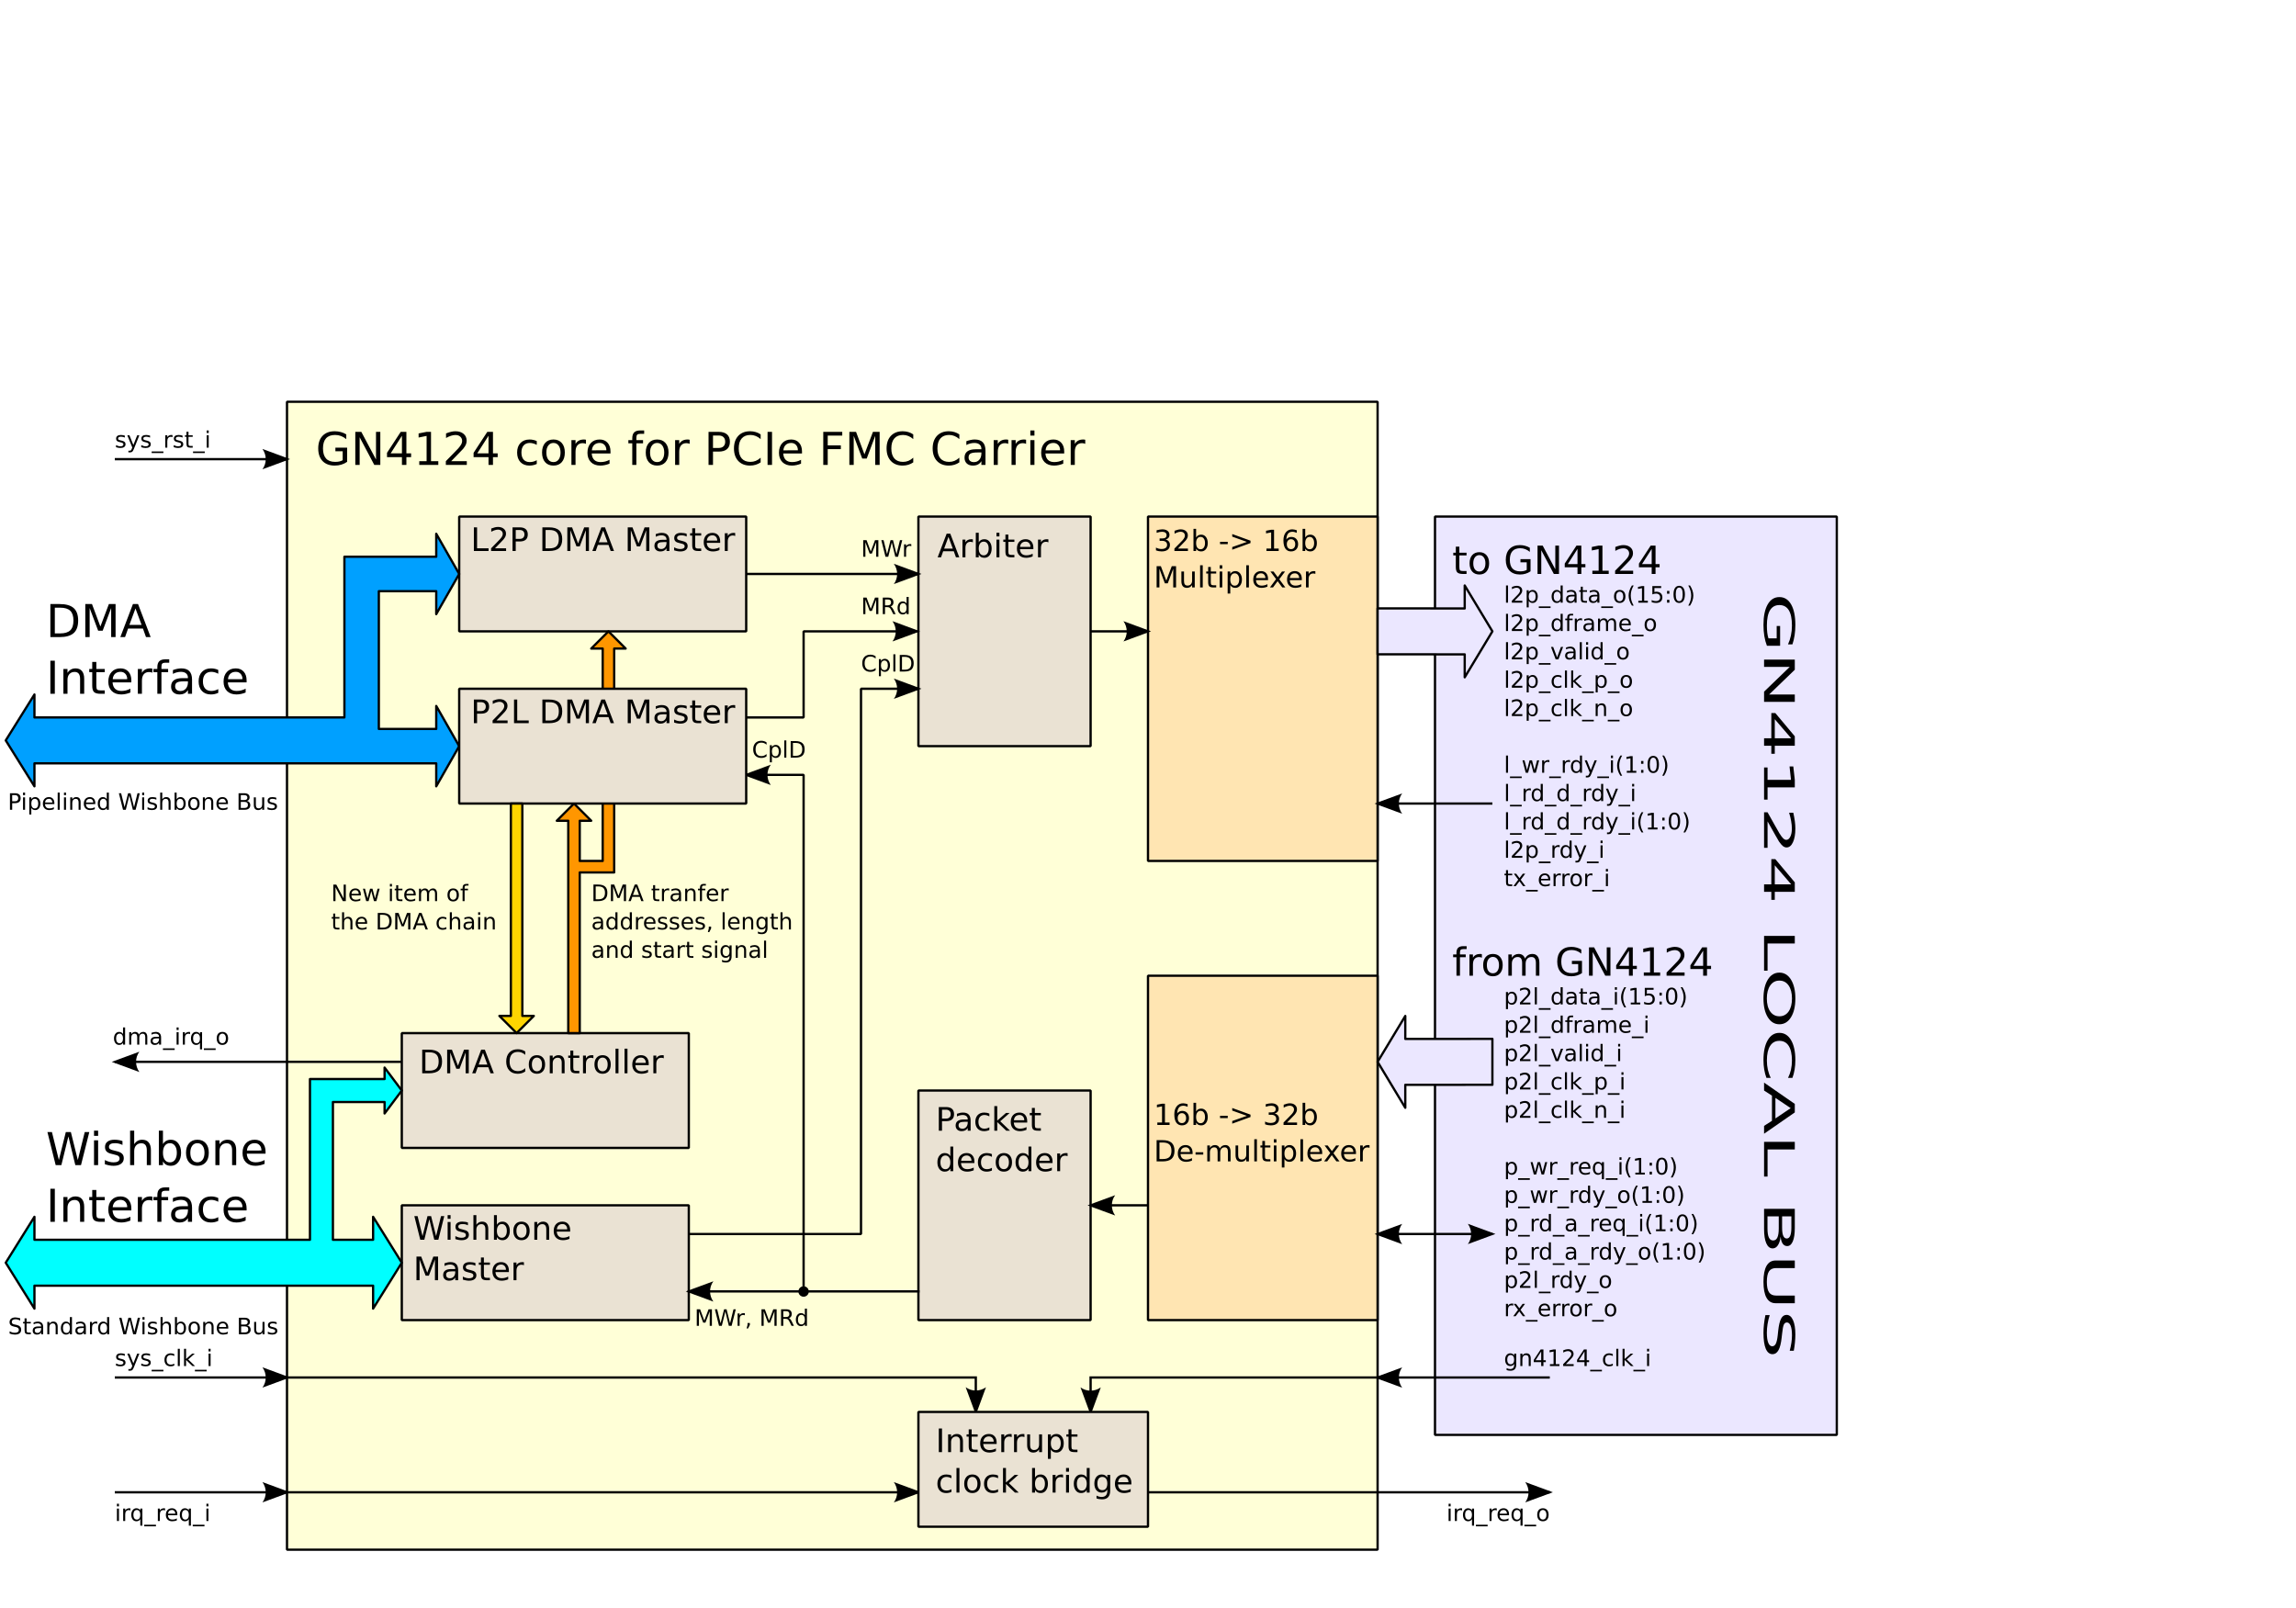
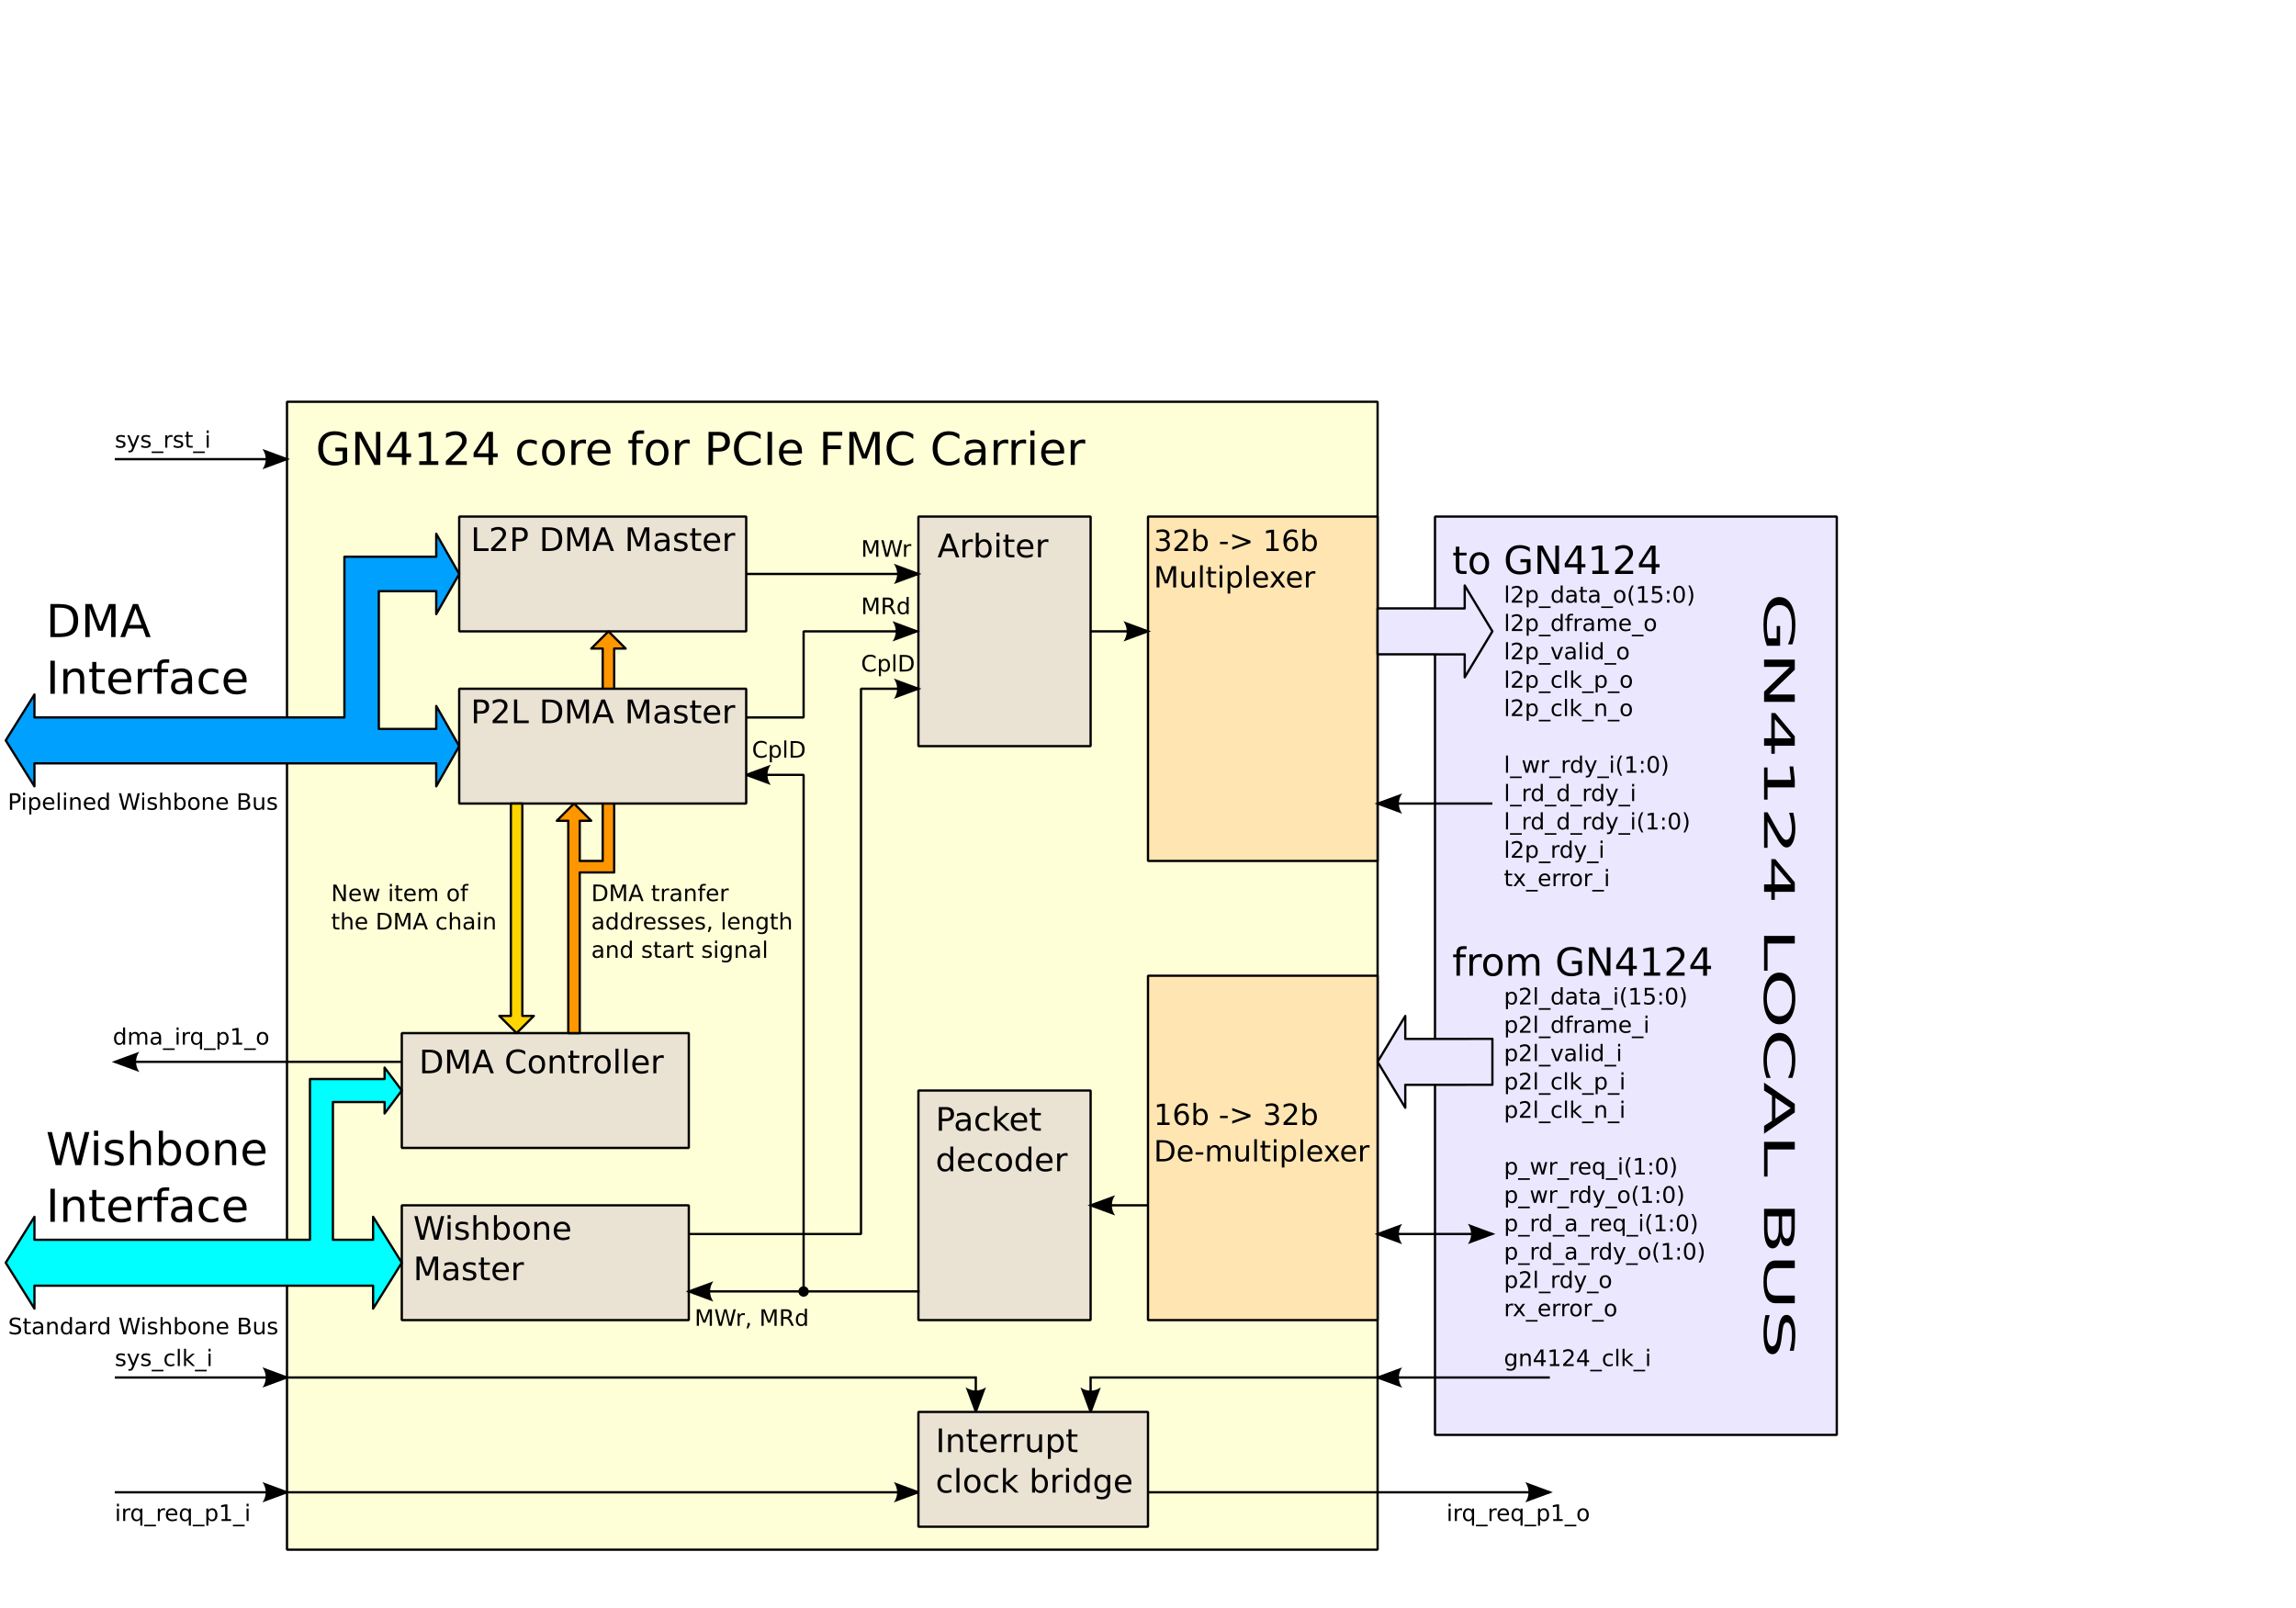
<svg xmlns="http://www.w3.org/2000/svg" width="708.661" height="496.063" id="svg2838" version="1.1">
  <defs id="defs2840">
    <marker orient="auto" refY="0" refX="0" id="DotM" style="overflow:visible">
      <path id="path3732" d="m -2.5,-1 c 0,2.76 -2.24,5 -5,5 -2.76,0 -5,-2.24 -5,-5 0,-2.76 2.24,-5 5,-5 2.76,0 5,2.24 5,5 z" style="fill-rule:evenodd;stroke:#000000;stroke-width:1pt;marker-start:none;marker-end:none" transform="matrix(0.4,0,0,0.4,2.96,0.4)" />
    </marker>
    <marker orient="auto" refY="0" refX="0" id="DotL" style="overflow:visible">
      <path id="path3729" d="m -2.5,-1 c 0,2.76 -2.24,5 -5,5 -2.76,0 -5,-2.24 -5,-5 0,-2.76 2.24,-5 5,-5 2.76,0 5,2.24 5,5 z" style="fill-rule:evenodd;stroke:#000000;stroke-width:1pt;marker-start:none;marker-end:none" transform="matrix(0.8,0,0,0.8,5.92,0.8)" />
    </marker>
    <marker orient="auto" refY="0" refX="0" id="Arrow2Lend" style="overflow:visible">
      <path id="path3688" style="font-size:12px;fill-rule:evenodd;stroke-width:0.625;stroke-linejoin:round" d="M 8.719,4.034 -2.207,0.016 8.719,-4.002 c -1.745,2.372 -1.735,5.617 -6e-7,8.035 z" transform="matrix(-1.1,0,0,-1.1,-1.1,0)" />
    </marker>
    <marker orient="auto" refY="0" refX="0" id="Arrow2Lstart" style="overflow:visible">
      <path id="path3685" style="font-size:12px;fill-rule:evenodd;stroke-width:0.625;stroke-linejoin:round" d="M 8.719,4.034 -2.207,0.016 8.719,-4.002 c -1.745,2.372 -1.735,5.617 -6e-7,8.035 z" transform="matrix(1.1,0,0,1.1,1.1,0)" />
    </marker>
    <marker orient="auto" refY="0" refX="0" id="Arrow1Lend" style="overflow:visible">
      <path id="path3670" d="M 0,0 5,-5 -12.5,0 5,5 0,0 z" style="fill-rule:evenodd;stroke:#000000;stroke-width:1pt;marker-start:none" transform="matrix(-0.8,0,0,-0.8,-10,0)" />
    </marker>
    <marker orient="auto" refY="0" refX="0" id="Arrow1Lstart" style="overflow:visible">
      <path id="path3667" d="M 0,0 5,-5 -12.5,0 5,5 0,0 z" style="fill-rule:evenodd;stroke:#000000;stroke-width:1pt;marker-start:none" transform="matrix(0.8,0,0,0.8,10,0)" />
    </marker>
    <marker orient="auto" refY="0" refX="0" id="Arrow2Lstart-5" style="overflow:visible">
      <path id="path3685-2" style="font-size:12px;fill-rule:evenodd;stroke-width:0.625;stroke-linejoin:round" d="M 8.719,4.034 -2.207,0.016 8.719,-4.002 c -1.745,2.372 -1.735,5.617 -6e-7,8.035 z" transform="matrix(1.1,0,0,1.1,1.1,0)" />
    </marker>
    <marker orient="auto" refY="0" refX="0" id="Arrow2Lend-7" style="overflow:visible">
      <path id="path3688-6" style="font-size:12px;fill-rule:evenodd;stroke-width:0.625;stroke-linejoin:round" d="M 8.719,4.034 -2.207,0.016 8.719,-4.002 c -1.745,2.372 -1.735,5.617 -6e-7,8.035 z" transform="matrix(-1.1,0,0,-1.1,-1.1,0)" />
    </marker>
    <marker orient="auto" refY="0" refX="0" id="Arrow2Lstart-2" style="overflow:visible">
      <path id="path3685-3" style="font-size:12px;fill-rule:evenodd;stroke-width:0.625;stroke-linejoin:round" d="M 8.719,4.034 -2.207,0.016 8.719,-4.002 c -1.745,2.372 -1.735,5.617 -6e-7,8.035 z" transform="matrix(1.1,0,0,1.1,1.1,0)" />
    </marker>
    <marker orient="auto" refY="0" refX="0" id="Arrow2Lend-2" style="overflow:visible">
      <path id="path3688-2" style="font-size:12px;fill-rule:evenodd;stroke-width:0.625;stroke-linejoin:round" d="M 8.719,4.034 -2.207,0.016 8.719,-4.002 c -1.745,2.372 -1.735,5.617 -6e-7,8.035 z" transform="matrix(-1.1,0,0,-1.1,-1.1,0)" />
    </marker>
    <marker orient="auto" refY="0" refX="0" id="Arrow2Lend-2-8" style="overflow:visible">
      <path id="path3688-2-6" style="font-size:12px;fill-rule:evenodd;stroke-width:0.625;stroke-linejoin:round" d="M 8.719,4.034 -2.207,0.016 8.719,-4.002 c -1.745,2.372 -1.735,5.617 -6e-7,8.035 z" transform="matrix(-1.1,0,0,-1.1,-1.1,0)" />
    </marker>
    <marker orient="auto" refY="0" refX="0" id="Arrow2Lend-2-2" style="overflow:visible">
      <path id="path3688-2-8" style="font-size:12px;fill-rule:evenodd;stroke-width:0.625;stroke-linejoin:round" d="M 8.719,4.034 -2.207,0.016 8.719,-4.002 c -1.745,2.372 -1.735,5.617 -6e-7,8.035 z" transform="matrix(-1.1,0,0,-1.1,-1.1,0)" />
    </marker>
    <marker orient="auto" refY="0" refX="0" id="Arrow2Lend-2-5" style="overflow:visible">
      <path id="path3688-2-0" style="font-size:12px;fill-rule:evenodd;stroke-width:0.625;stroke-linejoin:round" d="M 8.719,4.034 -2.207,0.016 8.719,-4.002 c -1.745,2.372 -1.735,5.617 -6e-7,8.035 z" transform="matrix(-1.1,0,0,-1.1,-1.1,0)" />
    </marker>
    <marker orient="auto" refY="0" refX="0" id="Arrow2Lend-2-0" style="overflow:visible">
      <path id="path3688-2-61" style="font-size:12px;fill-rule:evenodd;stroke-width:0.625;stroke-linejoin:round" d="M 8.719,4.034 -2.207,0.016 8.719,-4.002 c -1.745,2.372 -1.735,5.617 -6e-7,8.035 z" transform="matrix(-1.1,0,0,-1.1,-1.1,0)" />
    </marker>
    <marker orient="auto" refY="0" refX="0" id="Arrow1Lend-8" style="overflow:visible">
      <path id="path3670-7" d="M 0,0 5,-5 -12.5,0 5,5 0,0 z" style="fill-rule:evenodd;stroke:#000000;stroke-width:1pt;marker-start:none" transform="matrix(-0.8,0,0,-0.8,-10,0)" />
    </marker>
    <marker orient="auto" refY="0" refX="0" id="Arrow1Lend-2" style="overflow:visible">
      <path id="path3670-77" d="M 0,0 5,-5 -12.5,0 5,5 0,0 z" style="fill-rule:evenodd;stroke:#000000;stroke-width:1pt;marker-start:none" transform="matrix(-0.8,0,0,-0.8,-10,0)" />
    </marker>
    <marker orient="auto" refY="0" refX="0" id="Arrow1Lend-3" style="overflow:visible">
      <path id="path3670-1" d="M 0,0 5,-5 -12.5,0 5,5 0,0 z" style="fill-rule:evenodd;stroke:#000000;stroke-width:1pt;marker-start:none" transform="matrix(-0.8,0,0,-0.8,-10,0)" />
    </marker>
    <marker orient="auto" refY="0" refX="0" id="DotM-6" style="overflow:visible">
      <path id="path3732-5" d="m -2.5,-1 c 0,2.76 -2.24,5 -5,5 -2.76,0 -5,-2.24 -5,-5 0,-2.76 2.24,-5 5,-5 2.76,0 5,2.24 5,5 z" style="fill-rule:evenodd;stroke:#000000;stroke-width:1pt;marker-start:none;marker-end:none" transform="matrix(0.4,0,0,0.4,2.96,0.4)" />
    </marker>
    <marker orient="auto" refY="0" refX="0" id="Arrow1Lend-9" style="overflow:visible">
      <path id="path3670-0" d="M 0,0 5,-5 -12.5,0 5,5 0,0 z" style="fill-rule:evenodd;stroke:#000000;stroke-width:1pt;marker-start:none" transform="matrix(-0.8,0,0,-0.8,-10,0)" />
    </marker>
    <marker orient="auto" refY="0" refX="0" id="Arrow1Lend-82" style="overflow:visible">
      <path id="path3670-4" d="M 0,0 5,-5 -12.5,0 5,5 0,0 z" style="fill-rule:evenodd;stroke:#000000;stroke-width:1pt;marker-start:none" transform="matrix(-0.8,0,0,-0.8,-10,0)" />
    </marker>
    <marker orient="auto" refY="0" refX="0" id="Arrow1Lend-5" style="overflow:visible">
      <path id="path3670-17" d="M 0,0 5,-5 -12.5,0 5,5 0,0 z" style="fill-rule:evenodd;stroke:#000000;stroke-width:1pt;marker-start:none" transform="matrix(-0.8,0,0,-0.8,-10,0)" />
    </marker>
    <marker orient="auto" refY="0" refX="0" id="Arrow2Lend-2-0-0" style="overflow:visible">
      <path id="path3688-2-61-9" style="font-size:12px;fill-rule:evenodd;stroke-width:0.625;stroke-linejoin:round" d="M 8.719,4.034 -2.207,0.016 8.719,-4.002 c -1.745,2.372 -1.735,5.617 -6e-7,8.035 z" transform="matrix(-1.1,0,0,-1.1,-1.1,0)" />
    </marker>
    <marker orient="auto" refY="0" refX="0" id="Arrow2Lend-2-0-8" style="overflow:visible">
      <path id="path3688-2-61-8" style="font-size:12px;fill-rule:evenodd;stroke-width:0.625;stroke-linejoin:round" d="M 8.719,4.034 -2.207,0.016 8.719,-4.002 c -1.745,2.372 -1.735,5.617 -6e-7,8.035 z" transform="matrix(-1.1,0,0,-1.1,-1.1,0)" />
    </marker>
    <marker orient="auto" refY="0" refX="0" id="Arrow2Lend-2-0-8-8" style="overflow:visible">
      <path id="path3688-2-61-8-7" style="font-size:12px;fill-rule:evenodd;stroke-width:0.625;stroke-linejoin:round" d="M 8.719,4.034 -2.207,0.016 8.719,-4.002 c -1.745,2.372 -1.735,5.617 -6e-7,8.035 z" transform="matrix(-1.1,0,0,-1.1,-1.1,0)" />
    </marker>
    <marker orient="auto" refY="0" refX="0" id="Arrow2Lend-2-0-8-7" style="overflow:visible">
      <path id="path3688-2-61-8-9" style="font-size:12px;fill-rule:evenodd;stroke-width:0.625;stroke-linejoin:round" d="M 8.719,4.034 -2.207,0.016 8.719,-4.002 c -1.745,2.372 -1.735,5.617 -6e-7,8.035 z" transform="matrix(-1.1,0,0,-1.1,-1.1,0)" />
    </marker>
    <marker orient="auto" refY="0" refX="0" id="Arrow2Lstart-2-2" style="overflow:visible">
      <path id="path3685-3-6" style="font-size:12px;fill-rule:evenodd;stroke-width:0.625;stroke-linejoin:round" d="M 8.719,4.034 -2.207,0.016 8.719,-4.002 c -1.745,2.372 -1.735,5.617 -6e-7,8.035 z" transform="matrix(1.1,0,0,1.1,1.1,0)" />
    </marker>
    <marker orient="auto" refY="0" refX="0" id="Arrow2Lend-2-0-8-77" style="overflow:visible">
      <path id="path3688-2-61-8-5" style="font-size:12px;fill-rule:evenodd;stroke-width:0.625;stroke-linejoin:round" d="M 8.719,4.034 -2.207,0.016 8.719,-4.002 c -1.745,2.372 -1.735,5.617 -6e-7,8.035 z" transform="matrix(-1.1,0,0,-1.1,-1.1,0)" />
    </marker>
    <marker orient="auto" refY="0" refX="0" id="Arrow2Lend-2-0-8-77-7" style="overflow:visible">
      <path id="path3688-2-61-8-5-8" style="font-size:12px;fill-rule:evenodd;stroke-width:0.625;stroke-linejoin:round" d="M 8.719,4.034 -2.207,0.016 8.719,-4.002 c -1.745,2.372 -1.735,5.617 -6e-7,8.035 z" transform="matrix(-1.1,0,0,-1.1,-1.1,0)" />
    </marker>
    <marker orient="auto" refY="0" refX="0" id="Arrow2Lend-2-0-8-77-1" style="overflow:visible">
      <path id="path3688-2-61-8-5-9" style="font-size:12px;fill-rule:evenodd;stroke-width:0.625;stroke-linejoin:round" d="M 8.719,4.034 -2.207,0.016 8.719,-4.002 c -1.745,2.372 -1.735,5.617 -6e-7,8.035 z" transform="matrix(-1.1,0,0,-1.1,-1.1,0)" />
    </marker>
    <marker orient="auto" refY="0" refX="0" id="DotM-6-3" style="overflow:visible">
      <path id="path3732-5-1" d="m -2.5,-1 c 0,2.76 -2.24,5 -5,5 -2.76,0 -5,-2.24 -5,-5 0,-2.76 2.24,-5 5,-5 2.76,0 5,2.24 5,5 z" style="fill-rule:evenodd;stroke:#000000;stroke-width:1pt;marker-start:none;marker-end:none" transform="matrix(0.4,0,0,0.4,2.96,0.4)" />
    </marker>
    <marker orient="auto" refY="0" refX="0" id="Arrow2Lend-2-0-8-77-1-0" style="overflow:visible">
      <path id="path3688-2-61-8-5-9-3" style="font-size:12px;fill-rule:evenodd;stroke-width:0.625;stroke-linejoin:round" d="M 8.719,4.034 -2.207,0.016 8.719,-4.002 c -1.745,2.372 -1.735,5.617 -6e-7,8.035 z" transform="matrix(-1.1,0,0,-1.1,-1.1,0)" />
    </marker>
    <marker orient="auto" refY="0" refX="0" id="Arrow2Lend-2-0-8-77-7-3" style="overflow:visible">
      <path id="path3688-2-61-8-5-8-1" style="font-size:12px;fill-rule:evenodd;stroke-width:0.625;stroke-linejoin:round" d="M 8.719,4.034 -2.207,0.016 8.719,-4.002 c -1.745,2.372 -1.735,5.617 -6e-7,8.035 z" transform="matrix(-1.1,0,0,-1.1,-1.1,0)" />
    </marker>
    <marker orient="auto" refY="0" refX="0" id="Arrow2Lend-2-0-8-4" style="overflow:visible">
      <path id="path3688-2-61-8-3" style="font-size:12px;fill-rule:evenodd;stroke-width:0.625;stroke-linejoin:round" d="M 8.719,4.034 -2.207,0.016 8.719,-4.002 c -1.745,2.372 -1.735,5.617 -6e-7,8.035 z" transform="matrix(-1.1,0,0,-1.1,-1.1,0)" />
    </marker>
    <marker orient="auto" refY="0" refX="0" id="Arrow2Lend-2-0-8-77-7-4" style="overflow:visible">
      <path id="path3688-2-61-8-5-8-7" style="font-size:12px;fill-rule:evenodd;stroke-width:0.625;stroke-linejoin:round" d="M 8.719,4.034 -2.207,0.016 8.719,-4.002 c -1.745,2.372 -1.735,5.617 -6e-7,8.035 z" transform="matrix(-1.1,0,0,-1.1,-1.1,0)" />
    </marker>
    <marker orient="auto" refY="0" refX="0" id="Arrow2Lstart-2-22" style="overflow:visible">
      <path id="path3685-3-64" style="font-size:12px;fill-rule:evenodd;stroke-width:0.625;stroke-linejoin:round" d="M 8.719,4.034 -2.207,0.016 8.719,-4.002 c -1.745,2.372 -1.735,5.617 -6e-7,8.035 z" transform="matrix(1.1,0,0,1.1,1.1,0)" />
    </marker>
    <marker orient="auto" refY="0" refX="0" id="Arrow2Lstart-2-9" style="overflow:visible">
      <path id="path3685-3-0" style="font-size:12px;fill-rule:evenodd;stroke-width:0.625;stroke-linejoin:round" d="M 8.719,4.034 -2.207,0.016 8.719,-4.002 c -1.745,2.372 -1.735,5.617 -6e-7,8.035 z" transform="matrix(1.1,0,0,1.1,1.1,0)" />
    </marker>
    <marker orient="auto" refY="0" refX="0" id="Arrow2Lstart-2-8" style="overflow:visible">
      <path id="path3685-3-7" style="font-size:12px;fill-rule:evenodd;stroke-width:0.625;stroke-linejoin:round" d="M 8.719,4.034 -2.207,0.016 8.719,-4.002 c -1.745,2.372 -1.735,5.617 -6e-7,8.035 z" transform="matrix(1.1,0,0,1.1,1.1,0)" />
    </marker>
  </defs>
  <g id="layer1" transform="translate(0,-556.2982)">
    <rect style="fill:#ebe7ff;fill-opacity:1;stroke:#000000;stroke-width:0.709;stroke-linecap:butt;stroke-linejoin:bevel;stroke-miterlimit:4;stroke-opacity:1;stroke-dasharray:none;opacity:1;" id="rect2858-3" width="124.016" height="283.465" x="442.913" y="715.746" />
    <text xml:space="preserve" style="font-size:7px;font-style:normal;font-weight:normal;fill:#000000;fill-opacity:1;stroke:none;font-family:Bitstream Vera Sans;opacity:1;" x="464.173" y="977.952" id="text4792-17-2-2-34-1-0-4-3-3-9">
      <tspan x="464.173" y="977.952" style="font-size:7px" id="tspan4086">gn4124_clk_i</tspan>
    </text>
    <rect style="fill:#ffffd7;fill-opacity:1;stroke:#000000;stroke-width:0.709;stroke-linecap:butt;stroke-linejoin:bevel;stroke-miterlimit:4;stroke-opacity:1;stroke-dasharray:none" id="rect2858" width="336.614" height="354.331" x="88.583" y="680.314" />
    <path style="fill:none;stroke:#000000;stroke-width:0.709;stroke-linecap:butt;stroke-linejoin:miter;stroke-miterlimit:4;stroke-opacity:1;stroke-dasharray:none;marker-end:url(#Arrow2Lend-2-0-8);opacity:1;" d="m 35.433,1016.927 53.15,0" id="path3113" />
    <rect style="fill:#ffe5b2;fill-opacity:1;stroke:#000000;stroke-width:0.709;stroke-linecap:butt;stroke-linejoin:bevel;stroke-miterlimit:4;stroke-opacity:1;stroke-dasharray:none" id="rect2858-1-8-11-8-5" width="70.866" height="106.299" x="354.331" y="857.479" />
    <rect style="fill:#eae2d3;fill-opacity:1;stroke:#000000;stroke-width:0.709;stroke-linecap:butt;stroke-linejoin:bevel;stroke-miterlimit:4;stroke-opacity:1;stroke-dasharray:none;opacity:1;" id="rect2858-1-8-11-4" width="53.15" height="70.866" x="283.465" y="892.912" />
    <rect style="fill:#ffe5b2;fill-opacity:1;stroke:#000000;stroke-width:0.709;stroke-linecap:butt;stroke-linejoin:bevel;stroke-miterlimit:4;stroke-opacity:1;stroke-dasharray:none" id="rect2858-1-8-11-8-1" width="70.866" height="106.299" x="354.331" y="715.747" />
    <rect style="fill:#eae2d3;fill-opacity:1;stroke:#000000;stroke-width:0.709;stroke-linecap:butt;stroke-linejoin:bevel;stroke-miterlimit:4;stroke-opacity:1;stroke-dasharray:none;opacity:1;" id="rect2858-1-8-11-43" width="53.15" height="70.866" x="283.465" y="715.747" />
    <rect style="fill:#eae2d3;fill-opacity:1;stroke:#000000;stroke-width:0.709;stroke-linecap:butt;stroke-linejoin:bevel;stroke-miterlimit:4;stroke-opacity:1;stroke-dasharray:none;opacity:1;" id="rect2858-1-8-11-8" width="88.583" height="35.433" x="141.732" y="715.747" />
    <rect style="fill:#eae2d3;fill-opacity:1;stroke:#000000;stroke-width:0.709;stroke-linecap:butt;stroke-linejoin:bevel;stroke-miterlimit:4;stroke-opacity:1;stroke-dasharray:none;opacity:1;" id="rect2858-1-8-11-8-4" width="88.583" height="35.433" x="124.016" y="875.196" />
    <path style="fill:none;stroke:#000000;stroke-width:0.709;stroke-linecap:butt;stroke-linejoin:miter;stroke-miterlimit:4;stroke-opacity:1;stroke-dasharray:none;marker-end:url(#Arrow2Lend-2-0-8);opacity:1;" d="m 354.331,1016.927 124.016,0" id="path3113-6" />
    <path style="fill:none;stroke:#000000;stroke-width:0.709;stroke-linecap:butt;stroke-linejoin:miter;stroke-miterlimit:4;stroke-opacity:1;stroke-dasharray:none;marker-start:url(#Arrow2Lstart-2);marker-end:none;opacity:1;" d="m 425.197,981.494 53.15,0" id="path3113-6-7" />
    <path style="fill:none;stroke:#000000;stroke-width:0.709;stroke-linecap:butt;stroke-linejoin:miter;stroke-miterlimit:4;stroke-opacity:1;stroke-dasharray:none;marker-end:url(#Arrow2Lend-2-0-8);opacity:1;" d="m 35.433,981.494 53.15,0" id="path3113-4" />
    <text xml:space="preserve" style="font-size:7px;font-style:normal;font-weight:normal;fill:#000000;fill-opacity:1;stroke:none;font-family:Bitstream Vera Sans;opacity:1;" x="35.433" y="977.951" id="text4792-17-2-2-34-1-0-4-2-8">
      <tspan x="35.433" y="977.951" style="font-size:7px" id="tspan3029-8-5-0-1">sys_clk_i</tspan>
    </text>
    <path style="fill:none;stroke:#000000;stroke-width:0.709;stroke-linecap:butt;stroke-linejoin:miter;stroke-miterlimit:4;stroke-opacity:1;stroke-dasharray:none;marker-start:none;marker-end:url(#Arrow2Lend-2-0-8-77-1);opacity:1;" d="m 88.583,981.495 212.598,-7.8e-4 0,10.583" id="path6509" />
    <path style="fill:none;stroke:#000000;stroke-width:0.709;stroke-linecap:butt;stroke-linejoin:miter;stroke-miterlimit:4;stroke-opacity:1;stroke-dasharray:none;marker-start:none;marker-end:url(#Arrow2Lend-2-0-8-77-1);opacity:1;" d="m 425.197,981.494 -88.583,0 0,10.63" id="path6509-0" />
    <path style="fill:none;stroke:#000000;stroke-width:0.709;stroke-linecap:butt;stroke-linejoin:miter;stroke-miterlimit:4;stroke-opacity:1;stroke-dasharray:none;marker-end:url(#Arrow2Lend-2-0-8-77-1-0);opacity:1;" d="m 88.583,460.63 194.882,0" id="path7269" transform="translate(0,556.2974)" />
-     <text xml:space="preserve" style="font-size:7px;font-style:normal;font-weight:normal;fill:#000000;fill-opacity:1;stroke:none;font-family:Bitstream Vera Sans;opacity:1;" x="35.433" y="1025.785" id="text4792-17-2-2-34-1-0-4-2">
-       <tspan x="35.433" y="1025.785" style="font-size:7px" id="tspan3029-8-5-0">irq_req_i</tspan>
-     </text>
-     <text xml:space="preserve" style="font-size:7px;font-style:normal;font-weight:normal;fill:#000000;fill-opacity:1;stroke:none;font-family:Bitstream Vera Sans;opacity:1;" x="446.457" y="1025.785" id="text4792-17-2-2-34-1-0-4-2-3">
-       <tspan x="446.457" y="1025.785" style="font-size:7px" id="tspan3029-8-5-0-5">irq_req_o</tspan>
+     <text xml:space="preserve" style="font-size:7px;font-style:normal;font-weight:normal;fill:#000000;fill-opacity:1;stroke:none;font-family:Bitstream Vera Sans" x="35.433" y="1025.785" id="text4792-17-2-2-34-1-0-4-2">
+       <tspan x="35.433" y="1025.785" style="font-size:7px" id="tspan3029-8-5-0">irq_req_p1_i</tspan>
+     </text>
+     <text xml:space="preserve" style="font-size:7px;font-style:normal;font-weight:normal;fill:#000000;fill-opacity:1;stroke:none;font-family:Bitstream Vera Sans" x="446.457" y="1025.785" id="text4792-17-2-2-34-1-0-4-2-3">
+       <tspan x="446.457" y="1025.785" style="font-size:7px" id="tspan3029-8-5-0-5">irq_req_p1_o</tspan>
    </text>
    <rect style="fill:#eae2d3;fill-opacity:1;stroke:#000000;stroke-width:0.709;stroke-linecap:butt;stroke-linejoin:bevel;stroke-miterlimit:4;stroke-opacity:1;stroke-dasharray:none;opacity:1;" id="rect2858-1-8-11-9" width="70.866" height="35.434" x="283.465" y="992.125" />
    <rect style="fill:#eae2d3;fill-opacity:1;stroke:#000000;stroke-width:0.709;stroke-linecap:butt;stroke-linejoin:bevel;stroke-miterlimit:4;stroke-opacity:1;stroke-dasharray:none;opacity:1;" id="rect2858-1-8-11" width="88.583" height="35.433" x="124.016" y="928.345" />
    <text xml:space="preserve" style="font-size:18px;font-style:normal;font-weight:normal;fill:#000000;fill-opacity:1;stroke:none;font-family:Bitstream Vera Sans;opacity:1;" x="14.173" y="915.944" id="text4792">
      <tspan id="tspan4794" x="14.173" y="915.944" style="font-size:14px">Wishbone</tspan>
      <tspan x="14.173" y="933.444" style="font-size:14px" id="tspan2997">Interface</tspan>
    </text>
    <text xml:space="preserve" style="font-size:18px;font-style:normal;font-weight:normal;fill:#000000;fill-opacity:1;stroke:none;font-family:Bitstream Vera Sans;opacity:1;" x="97.441" y="699.802" id="text4792-17">
      <tspan id="tspan4794-4" x="97.441" y="699.802" style="font-size:14px">GN4124 core for PCIe FMC Carrier</tspan>
    </text>
    <text xml:space="preserve" style="font-size:10px;font-style:normal;font-weight:normal;fill:#000000;fill-opacity:1;stroke:none;font-family:Bitstream Vera Sans;opacity:1;" x="127.559" y="938.975" id="text4792-17-2-2-7">
      <tspan x="127.559" y="938.975" style="font-size:10px;fill:#000000;fill-opacity:1;stroke:none" id="tspan3153-6-5">Wishbone </tspan>
      <tspan x="127.559" y="951.475" style="font-size:10px;fill:#000000;fill-opacity:1;stroke:none" id="tspan3144">Master</tspan>
    </text>
    <path style="fill:#ebe7ff;fill-opacity:1;stroke:#000000;stroke-width:0.7;stroke-linecap:butt;stroke-linejoin:round;stroke-miterlimit:4;stroke-opacity:1;stroke-dasharray:none" d="m 425.197,884.054 8.546,-14.159 0,7.087 26.887,-0.014 0,14.173 -26.887,0.014 0,7.087 -8.546,-14.187 z" id="path4790-1" />
    <path style="fill:#ebe7ff;fill-opacity:1;stroke:#000000;stroke-width:0.7;stroke-linecap:butt;stroke-linejoin:round;stroke-miterlimit:4;stroke-opacity:1;stroke-dasharray:none;opacity:1;" d="m 460.63,751.18 -8.546,-14.159 0,7.087 -26.887,-0.014 0,14.173 26.887,0.014 0,7.087 8.546,-14.187 z" id="path4790-1-7" />
    <text xml:space="preserve" style="font-size:18px;font-style:normal;font-weight:normal;fill:#000000;fill-opacity:1;stroke:none;font-family:Bitstream Vera Sans;opacity:1;" x="448.228" y="733.463" id="text4792-17-2-2-9">
      <tspan x="448.228" y="733.463" style="font-size:12px" id="tspan2999">to GN4124</tspan>
    </text>
    <path style="fill:#00ffff;fill-opacity:1;stroke:#000000;stroke-width:0.7;stroke-linecap:butt;stroke-linejoin:round;stroke-miterlimit:4;stroke-opacity:1;stroke-dasharray:none;opacity:1;" d="m 1.772,946.063 8.858,-14.173 0,7.087 85.039,0 5e-6,-49.608 23.032,0 0,-3.543 5.315,7.087 -5.315,7.087 0,-3.543 -15.945,0 -1e-5,42.521 12.402,-7.9e-4 0,-7.087 8.858,14.173 -8.858,14.173 0,-7.087 -104.528,7.9e-4 0,7.087 -8.858,-14.173 z" id="path4790" />
    <text xml:space="preserve" style="font-size:18px;font-style:normal;font-weight:normal;fill:#000000;fill-opacity:1;stroke:none;font-family:Bitstream Vera Sans;opacity:1;" x="448.228" y="857.478" id="text4792-17-2-2-9-7">
      <tspan x="448.228" y="857.478" style="font-size:12px" id="tspan2999-4">from GN4124</tspan>
    </text>
    <text xml:space="preserve" style="font-size:10px;font-style:normal;font-weight:normal;fill:#000000;fill-opacity:1;stroke:none;font-family:Bitstream Vera Sans;opacity:1;" x="145.276" y="726.377" id="text4792-17-2-2-7-9">
      <tspan x="145.276" y="726.377" style="font-size:10px;fill:#000000;fill-opacity:1;stroke:none" id="tspan3153-6-5-9">L2P DMA Master</tspan>
    </text>
    <text xml:space="preserve" style="font-size:18px;font-style:normal;font-weight:normal;fill:#000000;fill-opacity:1;stroke:none;font-family:Bitstream Vera Sans;opacity:1;" x="14.173" y="752.952" id="text4792-9">
      <tspan id="tspan4794-6" x="14.173" y="752.952" style="font-size:14px">DMA</tspan>
      <tspan x="14.173" y="770.452" style="font-size:14px" id="tspan2997-9">Interface</tspan>
    </text>
    <path style="fill:#00a0ff;fill-opacity:1;stroke:#000000;stroke-width:0.7;stroke-linecap:butt;stroke-linejoin:round;stroke-miterlimit:4;stroke-opacity:1;stroke-dasharray:none;opacity:1;" d="m 1.772,784.841 8.858,-14.173 0,7.087 95.669,0 0,-49.606 28.346,0 0,-7.087 7.087,12.402 -7.087,12.402 0,-7.087 -17.717,0 0,42.52 17.717,0 0,-7.087 7.087,12.402 -7.087,12.402 0,-7.087 -28.346,0 0,0 -95.669,0 0,7.087 -8.858,-14.173 z" id="path4790-5" />
    <text xml:space="preserve" style="font-size:7px;font-style:normal;font-weight:normal;fill:#000000;fill-opacity:1;stroke:none;font-family:Bitstream Vera Sans;opacity:1;" x="2.387" y="806.261" id="text4792-17-2-2-34-1-0-4-5">
      <tspan x="2.387" y="806.261" style="font-size:7px" id="tspan3029-8-5-68">Pipelined Wishbone Bus</tspan>
    </text>
    <path style="fill:none;stroke:#000000;stroke-width:0.709;stroke-linecap:butt;stroke-linejoin:miter;stroke-miterlimit:4;stroke-opacity:1;stroke-dasharray:none;marker-start:url(#Arrow2Lstart-2);marker-end:none;opacity:1;" d="m 35.433,884.054 88.583,0" id="path3113-6-7-2" />
-     <text xml:space="preserve" style="font-size:7px;font-style:normal;font-weight:normal;fill:#000000;fill-opacity:1;stroke:none;font-family:Bitstream Vera Sans;opacity:1;" x="34.8" y="878.74" id="text4792-17-2-2-34-1-0-4-2-4">
-       <tspan x="34.8" y="878.74" style="font-size:7px" id="tspan3029-8-5-0-3">dma_irq_o</tspan>
+     <text xml:space="preserve" style="font-size:7px;font-style:normal;font-weight:normal;fill:#000000;fill-opacity:1;stroke:none;font-family:Bitstream Vera Sans" x="34.8" y="878.74" id="text4792-17-2-2-34-1-0-4-2-4">
+       <tspan x="34.8" y="878.74" style="font-size:7px" id="tspan3029-8-5-0-3">dma_irq_p1_o</tspan>
    </text>
    <text xml:space="preserve" style="font-size:9px;font-style:normal;font-weight:normal;fill:#000000;fill-opacity:1;stroke:none;font-family:Bitstream Vera Sans;opacity:1;" x="356.102" y="726.377" id="text4792-17-2-2-7-9-3">
      <tspan x="356.102" y="726.377" style="font-size:9px;fill:#000000;fill-opacity:1;stroke:none" id="tspan3153-6-5-9-1">32b -&gt; 16b</tspan>
      <tspan x="356.102" y="737.627" style="font-size:9px;fill:#000000;fill-opacity:1;stroke:none" id="tspan3114">Multiplexer</tspan>
    </text>
    <text xml:space="preserve" style="font-size:9px;font-style:normal;font-weight:normal;fill:#000000;fill-opacity:1;stroke:none;font-family:Bitstream Vera Sans;opacity:1;" x="356.102" y="903.542" id="text4792-17-2-2-7-9-3-6">
      <tspan x="356.102" y="903.542" style="font-size:9px;fill:#000000;fill-opacity:1;stroke:none" id="tspan3153-6-5-9-1-9">16b -&gt; 32b</tspan>
      <tspan x="356.102" y="914.792" style="font-size:9px;fill:#000000;fill-opacity:1;stroke:none" id="tspan3114-2">De-multiplexer</tspan>
    </text>
    <text xml:space="preserve" style="font-size:10px;font-style:normal;font-weight:normal;fill:#000000;fill-opacity:1;stroke:none;font-family:Bitstream Vera Sans;opacity:1;" x="288.78" y="905.313" id="text4792-17-2-2-7-9-3-6-2">
      <tspan x="288.78" y="905.313" style="font-size:10px;fill:#000000;fill-opacity:1;stroke:none" id="tspan3114-2-7">Packet</tspan>
      <tspan x="288.78" y="917.813" style="font-size:10px;fill:#000000;fill-opacity:1;stroke:none" id="tspan4184">decoder</tspan>
    </text>
    <text xml:space="preserve" style="font-size:10px;font-style:normal;font-weight:normal;fill:#000000;fill-opacity:1;stroke:none;font-family:Bitstream Vera Sans;opacity:1;" x="289.323" y="728.333" id="text4792-17-2-2-7-9-3-6-6">
      <tspan x="289.323" y="728.333" style="font-size:10px;fill:#000000;fill-opacity:1;stroke:none" id="tspan3114-2-6">Arbiter</tspan>
    </text>
    <text xml:space="preserve" style="font-size:10px;font-style:normal;font-weight:normal;fill:#000000;fill-opacity:1;stroke:none;font-family:Bitstream Vera Sans;opacity:1;" x="129.331" y="887.597" id="text4792-17-2-2-7-9-5">
      <tspan x="129.331" y="887.597" style="font-size:10px;fill:#000000;fill-opacity:1;stroke:none" id="tspan3153-6-5-9-7">DMA Controller</tspan>
    </text>
    <path style="fill:none;stroke:#000000;stroke-width:0.709;stroke-linecap:butt;stroke-linejoin:miter;stroke-miterlimit:4;stroke-opacity:1;stroke-dasharray:none;marker-mid:none;marker-end:url(#Arrow2Lend-2-0-8-77);opacity:1;" d="m 354.331,928.345 -17.717,0" id="path3286" />
    <path style="fill:none;stroke:#000000;stroke-width:0.709;stroke-linecap:square;stroke-linejoin:miter;stroke-miterlimit:4;stroke-opacity:1;stroke-dasharray:none;stroke-dashoffset:0;marker-end:url(#Arrow2Lend-2-0-8-77);opacity:1;" d="m 283.465,954.92 -70.866,0" id="path4930" />
    <path style="fill:none;stroke:#000000;stroke-width:0.709;stroke-linecap:butt;stroke-linejoin:bevel;stroke-miterlimit:4;stroke-opacity:1;stroke-dasharray:none;marker-start:url(#DotM-6);marker-end:url(#Arrow2Lend-2-0-8-77-7);opacity:1;" d="m 248.031,954.92 0,-159.449 -17.717,0" id="path5196" />
    <path style="fill:none;stroke:#000000;stroke-width:0.709;stroke-linecap:butt;stroke-linejoin:bevel;stroke-miterlimit:4;stroke-opacity:1;stroke-dasharray:none;marker-end:url(#Arrow2Lend-2-0-8-77-7);opacity:1;" d="m 212.598,937.204 53.15,0 4e-5,-168.307 17.716,-10e-5" id="path5674" />
    <path style="fill:none;stroke:#000000;stroke-width:0.709;stroke-linecap:butt;stroke-linejoin:bevel;stroke-miterlimit:4;stroke-opacity:1;stroke-dasharray:none;marker-end:url(#Arrow2Lend-2-0-8-77-7);opacity:1;" d="m 230.315,733.464 53.15,-7.9e-4" id="path6156" />
    <path style="fill:none;stroke:#000000;stroke-width:0.709;stroke-linecap:butt;stroke-linejoin:miter;stroke-miterlimit:4;stroke-opacity:1;stroke-dasharray:none;marker-mid:none;marker-end:url(#Arrow2Lend-2-0-8-77);opacity:1;" d="m 336.614,751.18 17.717,0" id="path3286-4" />
    <path style="fill:none;stroke:#000000;stroke-width:0;stroke-linecap:butt;stroke-linejoin:miter;stroke-miterlimit:4;stroke-opacity:1;stroke-dasharray:none;marker-start:url(#Arrow1Lstart)" d="m 0,88.583 88.583,0" id="path3662" transform="translate(0,662.5971)" />
    <text xml:space="preserve" style="font-size:18px;font-style:normal;font-weight:normal;fill:#000000;fill-opacity:1;stroke:none;font-family:Bitstream Vera Sans" x="124.016" y="715.747" id="text4792-1">
      <tspan id="tspan4794-1" x="124.016" y="715.747" />
    </text>
    <flowRoot xml:space="preserve" id="flowRoot3269" style="font-size:40px;font-style:normal;font-weight:normal;fill:#000000;fill-opacity:1;stroke:none;font-family:Arial;-inkscape-font-specification:Arial">
      <flowRegion id="flowRegion3271">
        <rect id="rect3273" width="119.501" height="51.619" x="84.853" y="254.706" />
      </flowRegion>
      <flowPara id="flowPara3275" />
    </flowRoot>
    <flowRoot xml:space="preserve" id="flowRoot3277" style="font-size:40px;font-style:normal;font-weight:normal;fill:#000000;fill-opacity:1;stroke:none;font-family:Arial;-inkscape-font-specification:Arial">
      <flowRegion id="flowRegion3279">
        <rect id="rect3281" width="158.392" height="57.276" x="56.922" y="260.01" />
      </flowRegion>
      <flowPara id="flowPara3283" />
    </flowRoot>
    <flowRoot xml:space="preserve" id="flowRoot4147" style="font-size:40px;font-style:normal;font-weight:normal;fill:#000000;fill-opacity:1;stroke:none;font-family:Arial;-inkscape-font-specification:Arial">
      <flowRegion id="flowRegion4149">
        <rect id="rect4151" width="48.5" height="59.5" x="306.5" y="113.764" />
      </flowRegion>
      <flowPara id="flowPara4153" />
    </flowRoot>
    <text xml:space="preserve" style="font-size:7px;font-style:normal;font-weight:normal;fill:#000000;fill-opacity:1;stroke:none;font-family:Bitstream Vera Sans" x="19.488" y="765.353" id="text4792-17-2-2-34-1-0-4-1">
      <tspan x="19.488" y="765.353" style="font-size:7px" id="tspan3029-8-5-6" />
    </text>
    <flowRoot xml:space="preserve" id="flowRoot3086" style="font-size:40px;font-style:normal;font-weight:normal;fill:#000000;fill-opacity:1;stroke:none;font-family:Bitstream Vera Sans">
      <flowRegion id="flowRegion3088">
        <rect id="rect3090" width="118.794" height="87.328" x="-19.445" y="168.439" />
      </flowRegion>
      <flowPara id="flowPara3092" />
    </flowRoot>
    <flowRoot xml:space="preserve" id="flowRoot3270" style="font-size:6px;font-style:normal;font-weight:normal;fill:#000000;fill-opacity:1;stroke:none;font-family:Bitstream Vera Sans">
      <flowRegion id="flowRegion3272">
        <rect id="rect3274" width="700.036" height="415.072" x="-74.246" y="95.841" />
      </flowRegion>
      <flowPara id="flowPara3276" />
    </flowRoot>
    <flowRoot xml:space="preserve" id="flowRoot3278" style="font-size:6px;font-style:normal;font-weight:normal;fill:#000000;fill-opacity:1;stroke:none;font-family:Bitstream Vera Sans">
      <flowRegion id="flowRegion3280">
        <rect id="rect3282" width="509.117" height="21.213" x="424.971" y="126.953" />
      </flowRegion>
      <flowPara id="flowPara3284" />
    </flowRoot>
    <text xml:space="preserve" style="font-size:7px;font-style:normal;font-weight:normal;fill:#000000;fill-opacity:1;stroke:none;font-family:Bitstream Vera Sans;opacity:1;" x="214.37" y="965.55" id="text4792-17-2-2-34-1-0-4-5-7">
      <tspan x="214.37" y="965.55" style="font-size:7px" id="tspan3029-8-5-68-5">MWr, MRd</tspan>
    </text>
    <text xml:space="preserve" style="font-size:7px;font-style:normal;font-weight:normal;fill:#000000;fill-opacity:1;stroke:none;font-family:Bitstream Vera Sans;opacity:1;" x="232.087" y="790.156" id="text4792-17-2-2-34-1-0-4-5-7-7">
      <tspan x="232.087" y="790.156" style="font-size:7px" id="tspan3029-8-5-68-5-7">CplD</tspan>
    </text>
    <text xml:space="preserve" style="font-size:7px;font-style:normal;font-weight:normal;fill:#000000;fill-opacity:1;stroke:none;font-family:Bitstream Vera Sans;opacity:1;" x="265.748" y="728.149" id="text4792-17-2-2-34-1-0-4-5-7-7-6">
      <tspan x="265.748" y="728.149" style="font-size:7px" id="tspan3029-8-5-68-5-7-9">MWr</tspan>
    </text>
    <text xml:space="preserve" style="font-size:7px;font-style:normal;font-weight:normal;fill:#000000;fill-opacity:1;stroke:none;font-family:Bitstream Vera Sans;opacity:1;" x="265.748" y="763.582" id="text4792-17-2-2-34-1-0-4-5-7-7-6-7">
      <tspan x="265.748" y="763.582" style="font-size:7px" id="tspan3029-8-5-68-5-7-9-7">CplD</tspan>
    </text>
    <flowRoot xml:space="preserve" id="flowRoot4186" style="font-size:6px;font-style:normal;font-weight:normal;fill:#000000;fill-opacity:1;stroke:none;font-family:Bitstream Vera Sans" transform="translate(0,556.2974)">
      <flowRegion id="flowRegion4188">
        <rect id="rect4190" width="55.5" height="30" x="-3.5" y="380.063" />
      </flowRegion>
      <flowPara id="flowPara4192" />
    </flowRoot>
    <text xml:space="preserve" style="font-size:7px;font-style:normal;font-weight:normal;fill:#000000;fill-opacity:1;stroke:none;font-family:Bitstream Vera Sans;opacity:1;" x="2.486" y="968.16" id="text4792-17-2-2-34-1-0-4-5-6">
      <tspan x="2.486" y="968.16" style="font-size:7px" id="tspan3029-8-5-68-1">Standard Wishbone Bus</tspan>
    </text>
    <text xml:space="preserve" style="font-size:17.524px;font-style:normal;font-weight:normal;fill:#000000;fill-opacity:1;stroke:none;font-family:Bitstream Vera Sans;opacity:1;" x="548.438" y="-733.94" id="text4259" transform="matrix(0,1.347964,-0.7418594,0,0,0)">
      <tspan id="tspan4261" x="548.438" y="-733.94">GN4124 LOCAL BUS</tspan>
    </text>
    <text xml:space="preserve" style="font-size:10px;font-style:normal;font-weight:normal;fill:#000000;fill-opacity:1;stroke:none;font-family:Bitstream Vera Sans;opacity:1;" x="288.78" y="1004.526" id="text4792-17-2-2-7-9-3-6-2-2">
      <tspan x="288.78" y="1004.526" style="font-size:10px;fill:#000000;fill-opacity:1;stroke:none" id="tspan4184-8">Interrupt </tspan>
      <tspan x="288.78" y="1017.026" style="font-size:10px;fill:#000000;fill-opacity:1;stroke:none" id="tspan7545">clock bridge</tspan>
    </text>
    <rect style="fill:none;fill-opacity:1;stroke:none;stroke-width:0.709;stroke-linecap:square;stroke-linejoin:round;stroke-miterlimit:4;stroke-opacity:1;stroke-dasharray:none;stroke-dashoffset:0;opacity:1;" id="rect3137" width="1.772" height="1.772" x="568.701" y="480.118" transform="translate(0,556.2982)" />
    <text xml:space="preserve" style="font-size:7px;font-style:normal;font-weight:normal;fill:#000000;fill-opacity:1;stroke:none;font-family:Bitstream Vera Sans;opacity:1;" x="464.173" y="866.338" id="text4792-17-2-2-34-1-0-4-3-3-0">
      <tspan x="464.173" y="866.338" style="font-size:7px" id="tspan3066-7-3-9-4">p2l_data_i(15:0)</tspan>
      <tspan x="464.173" y="875.088" style="font-size:7px" id="tspan4017-6-8">p2l_dframe_i</tspan>
      <tspan x="464.173" y="883.838" style="font-size:7px" id="tspan3063-2-4-8">p2l_valid_i</tspan>
      <tspan x="464.173" y="892.588" style="font-size:7px" id="tspan4019-2-8">p2l_clk_p_i</tspan>
      <tspan x="464.173" y="901.338" style="font-size:7px" id="tspan3029-8-5-4-0-9">p2l_clk_n_i</tspan>
      <tspan x="464.173" y="910.088" style="font-size:7px" id="tspan4066-7" />
      <tspan x="464.173" y="918.838" style="font-size:7px" id="tspan4961-7">p_wr_req_i(1:0)</tspan>
      <tspan x="464.173" y="927.588" style="font-size:7px" id="tspan4971-6">p_wr_rdy_o(1:0)</tspan>
      <tspan x="464.173" y="936.338" style="font-size:7px" id="tspan4963-4">p_rd_a_req_i(1:0)</tspan>
      <tspan x="464.173" y="945.088" style="font-size:7px" id="tspan4965-3">p_rd_a_rdy_o(1:0)</tspan>
      <tspan x="464.173" y="953.838" style="font-size:7px" id="tspan4967-0">p2l_rdy_o</tspan>
      <tspan x="464.173" y="962.588" style="font-size:7px" id="tspan4969-3">rx_error_o</tspan>
    </text>
    <flowRoot xml:space="preserve" id="flowRoot3169" style="fill:black;stroke:none;stroke-opacity:1;stroke-width:1px;stroke-linejoin:miter;stroke-linecap:butt;fill-opacity:1;font-family:Bitstream Vera Sans;font-style:normal;font-weight:normal;font-size:12">
      <flowRegion id="flowRegion3171">
        <rect id="rect3173" width="0" height="16.078" x="433.621" y="335.288" />
      </flowRegion>
      <flowPara id="flowPara3175" />
    </flowRoot>
    <text xml:space="preserve" style="font-size:7px;font-style:normal;font-weight:normal;fill:#000000;fill-opacity:1;stroke:none;font-family:Bitstream Vera Sans;opacity:1;" x="464.173" y="742.322" id="text4792-17-2-2-34-1-0-4-3">
      <tspan x="464.173" y="742.322" style="font-size:7px" id="tspan3066-7-3">l2p_data_o(15:0)</tspan>
      <tspan x="464.173" y="751.072" style="font-size:7px" id="tspan4017">l2p_dframe_o</tspan>
      <tspan x="464.173" y="759.822" style="font-size:7px" id="tspan3063-2">l2p_valid_o</tspan>
      <tspan x="464.173" y="768.572" style="font-size:7px" id="tspan4019">l2p_clk_p_o</tspan>
      <tspan x="464.173" y="777.322" style="font-size:7px" id="tspan3029-8-5-4">l2p_clk_n_o</tspan>
      <tspan x="464.173" y="786.072" style="font-size:7px" id="tspan4064" />
      <tspan x="464.173" y="794.822" style="font-size:7px" id="tspan4951">l_wr_rdy_i(1:0)</tspan>
      <tspan x="464.173" y="803.572" style="font-size:7px" id="tspan4953">l_rd_d_rdy_i</tspan>
      <tspan x="464.173" y="812.322" style="font-size:7px" id="tspan4955">l_rd_d_rdy_i(1:0)</tspan>
      <tspan x="464.173" y="821.072" style="font-size:7px" id="tspan4957">l2p_rdy_i</tspan>
      <tspan x="464.173" y="829.822" style="font-size:7px" id="tspan4959">tx_error_i</tspan>
    </text>
    <path style="fill:none;stroke:#000000;stroke-width:0.709;stroke-linecap:butt;stroke-linejoin:miter;stroke-miterlimit:4;stroke-opacity:1;stroke-dasharray:none;marker-end:url(#Arrow2Lend-2-0-8);opacity:1;" d="m 35.433,698.03 53.15,0" id="path3113-4-0" />
    <text xml:space="preserve" style="font-size:7px;font-style:normal;font-weight:normal;fill:#000000;fill-opacity:1;stroke:none;font-family:Bitstream Vera Sans;opacity:1;" x="35.433" y="694.487" id="text4792-17-2-2-34-1-0-4-2-8-3">
      <tspan x="35.433" y="694.487" style="font-size:7px" id="tspan3029-8-5-0-1-0">sys_rst_i</tspan>
    </text>
    <path style="fill:#ff9600;fill-opacity:1;stroke:#000000;stroke-width:0.7;stroke-linecap:butt;stroke-linejoin:round;stroke-miterlimit:4;stroke-opacity:1;stroke-dasharray:none;opacity:1;" d="m 175.394,875.196 0,-65.551 -3.543,0 5.315,-5.315 5.315,5.315 -3.543,0 10e-6,12.402 7.087,0 0,-65.551 -3.543,0 5.315,-5.315 5.315,5.315 -3.543,0 0,69.094 -10.63,0 0,49.606 -3.543,0 z" id="path4790-7" />
    <rect style="fill:#eae2d3;fill-opacity:1;stroke:#000000;stroke-width:0.709;stroke-linecap:butt;stroke-linejoin:bevel;stroke-miterlimit:4;stroke-opacity:1;stroke-dasharray:none;opacity:1;" id="rect2858-1-8-11-8-9" width="88.583" height="35.433" x="141.732" y="768.897" />
    <text xml:space="preserve" style="font-size:10px;font-style:normal;font-weight:normal;fill:#000000;fill-opacity:1;stroke:none;font-family:Bitstream Vera Sans;opacity:1;" x="145.276" y="779.526" id="text4792-17-2-2-7-9-2">
      <tspan x="145.276" y="779.526" style="font-size:10px;fill:#000000;fill-opacity:1;stroke:none" id="tspan3153-6-5-9-8">P2L DMA Master</tspan>
    </text>
    <path style="fill:none;stroke:#000000;stroke-width:0.709;stroke-linecap:butt;stroke-linejoin:bevel;stroke-miterlimit:4;stroke-opacity:1;stroke-dasharray:none;marker-end:url(#Arrow2Lend-2-0-8-77-7);opacity:1;" d="m 230.315,777.755 17.717,0 0,-26.575 35.009,-2.3e-4 0,0" id="path5674-4" />
    <text xml:space="preserve" style="font-size:7px;font-style:normal;font-weight:normal;fill:#000000;fill-opacity:1;stroke:none;font-family:Bitstream Vera Sans;opacity:1;" x="265.748" y="745.865" id="text4792-17-2-2-34-1-0-4-5-7-7-6-71">
      <tspan x="265.748" y="745.865" style="font-size:7px" id="tspan3029-8-5-68-5-7-9-2">MRd</tspan>
    </text>
    <path style="fill:#ffd500;fill-opacity:1;stroke:#000000;stroke-width:0.7;stroke-linecap:butt;stroke-linejoin:round;stroke-miterlimit:4;stroke-opacity:1;stroke-dasharray:none;opacity:1;" d="m 159.449,875.196 -5.315,-5.315 3.543,0 0,-65.551 3.543,0 0,65.551 3.543,0 -5.315,5.315 z" id="path4790-7-2" />
    <text xml:space="preserve" style="font-size:7px;font-style:normal;font-weight:normal;fill:#000000;fill-opacity:1;stroke:none;font-family:Bitstream Vera Sans" x="102.193" y="834.454" id="text4792-17-2-2-34-1-0-4-5-0">
      <tspan x="102.193" y="834.454" style="font-size:7px" id="tspan3029-8-5-68-9">New item of </tspan>
      <tspan x="102.193" y="843.204" style="font-size:7px" id="tspan9147">the DMA chain</tspan>
    </text>
    <text xml:space="preserve" style="font-size:7px;font-style:normal;font-weight:normal;fill:#000000;fill-opacity:1;stroke:none;font-family:Bitstream Vera Sans" x="182.48" y="834.448" id="text4792-17-2-2-34-1-0-4-5-0-1">
      <tspan x="182.48" y="834.448" style="font-size:7px" id="tspan9147-6">DMA tranfer </tspan>
      <tspan x="182.48" y="843.198" style="font-size:7px" id="tspan9179">addresses, length</tspan>
      <tspan x="182.48" y="851.948" style="font-size:7px" id="tspan9181">and start signal</tspan>
    </text>
    <path style="fill:none;stroke:#000000;stroke-width:0.709;stroke-linecap:butt;stroke-linejoin:miter;stroke-miterlimit:4;stroke-opacity:1;stroke-dasharray:none;marker-start:url(#Arrow2Lstart-2);marker-end:none" d="m 425.197,804.33 35.433,0" id="path3113-6-7-2-1" />
    <path style="fill:none;stroke:#000000;stroke-width:0.709;stroke-linecap:butt;stroke-linejoin:miter;stroke-miterlimit:4;stroke-opacity:1;stroke-dasharray:none;marker-start:url(#Arrow2Lstart-2);marker-end:url(#Arrow2Lend-2-0-8-77-7-4)" d="m 425.197,937.204 35.433,0" id="path3113-6-7-2-1-6" />
  </g>
</svg>
